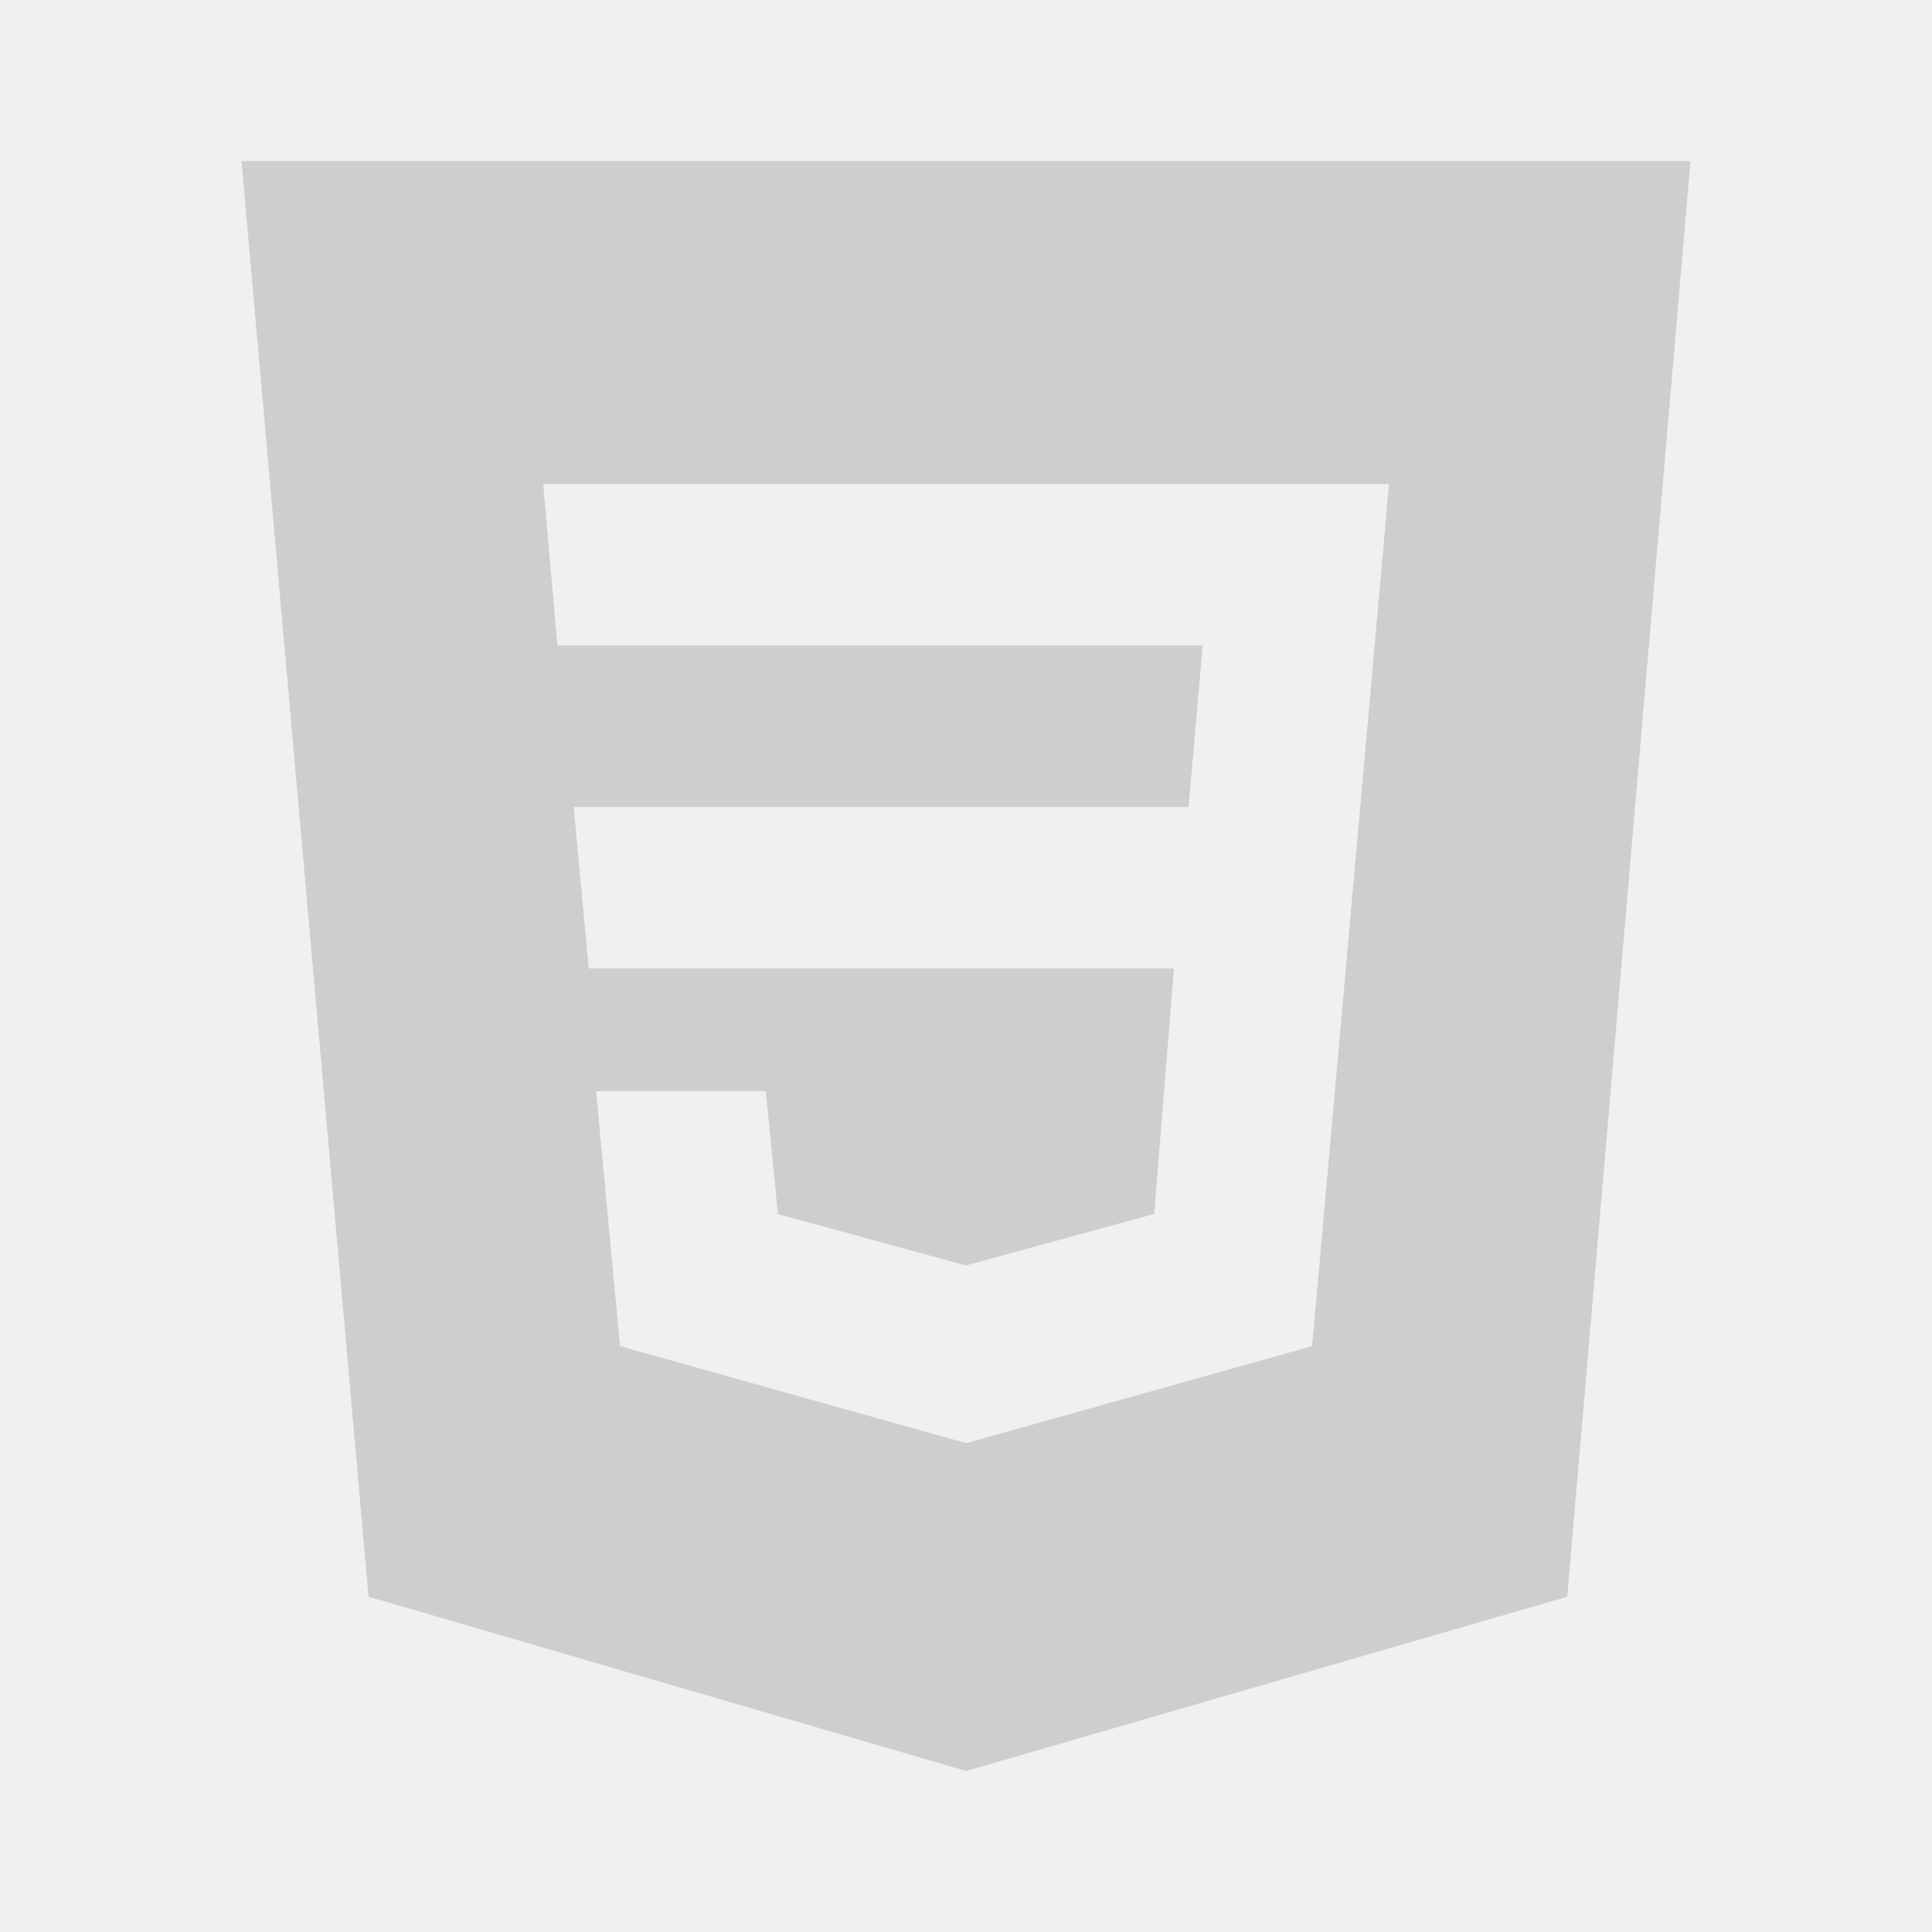
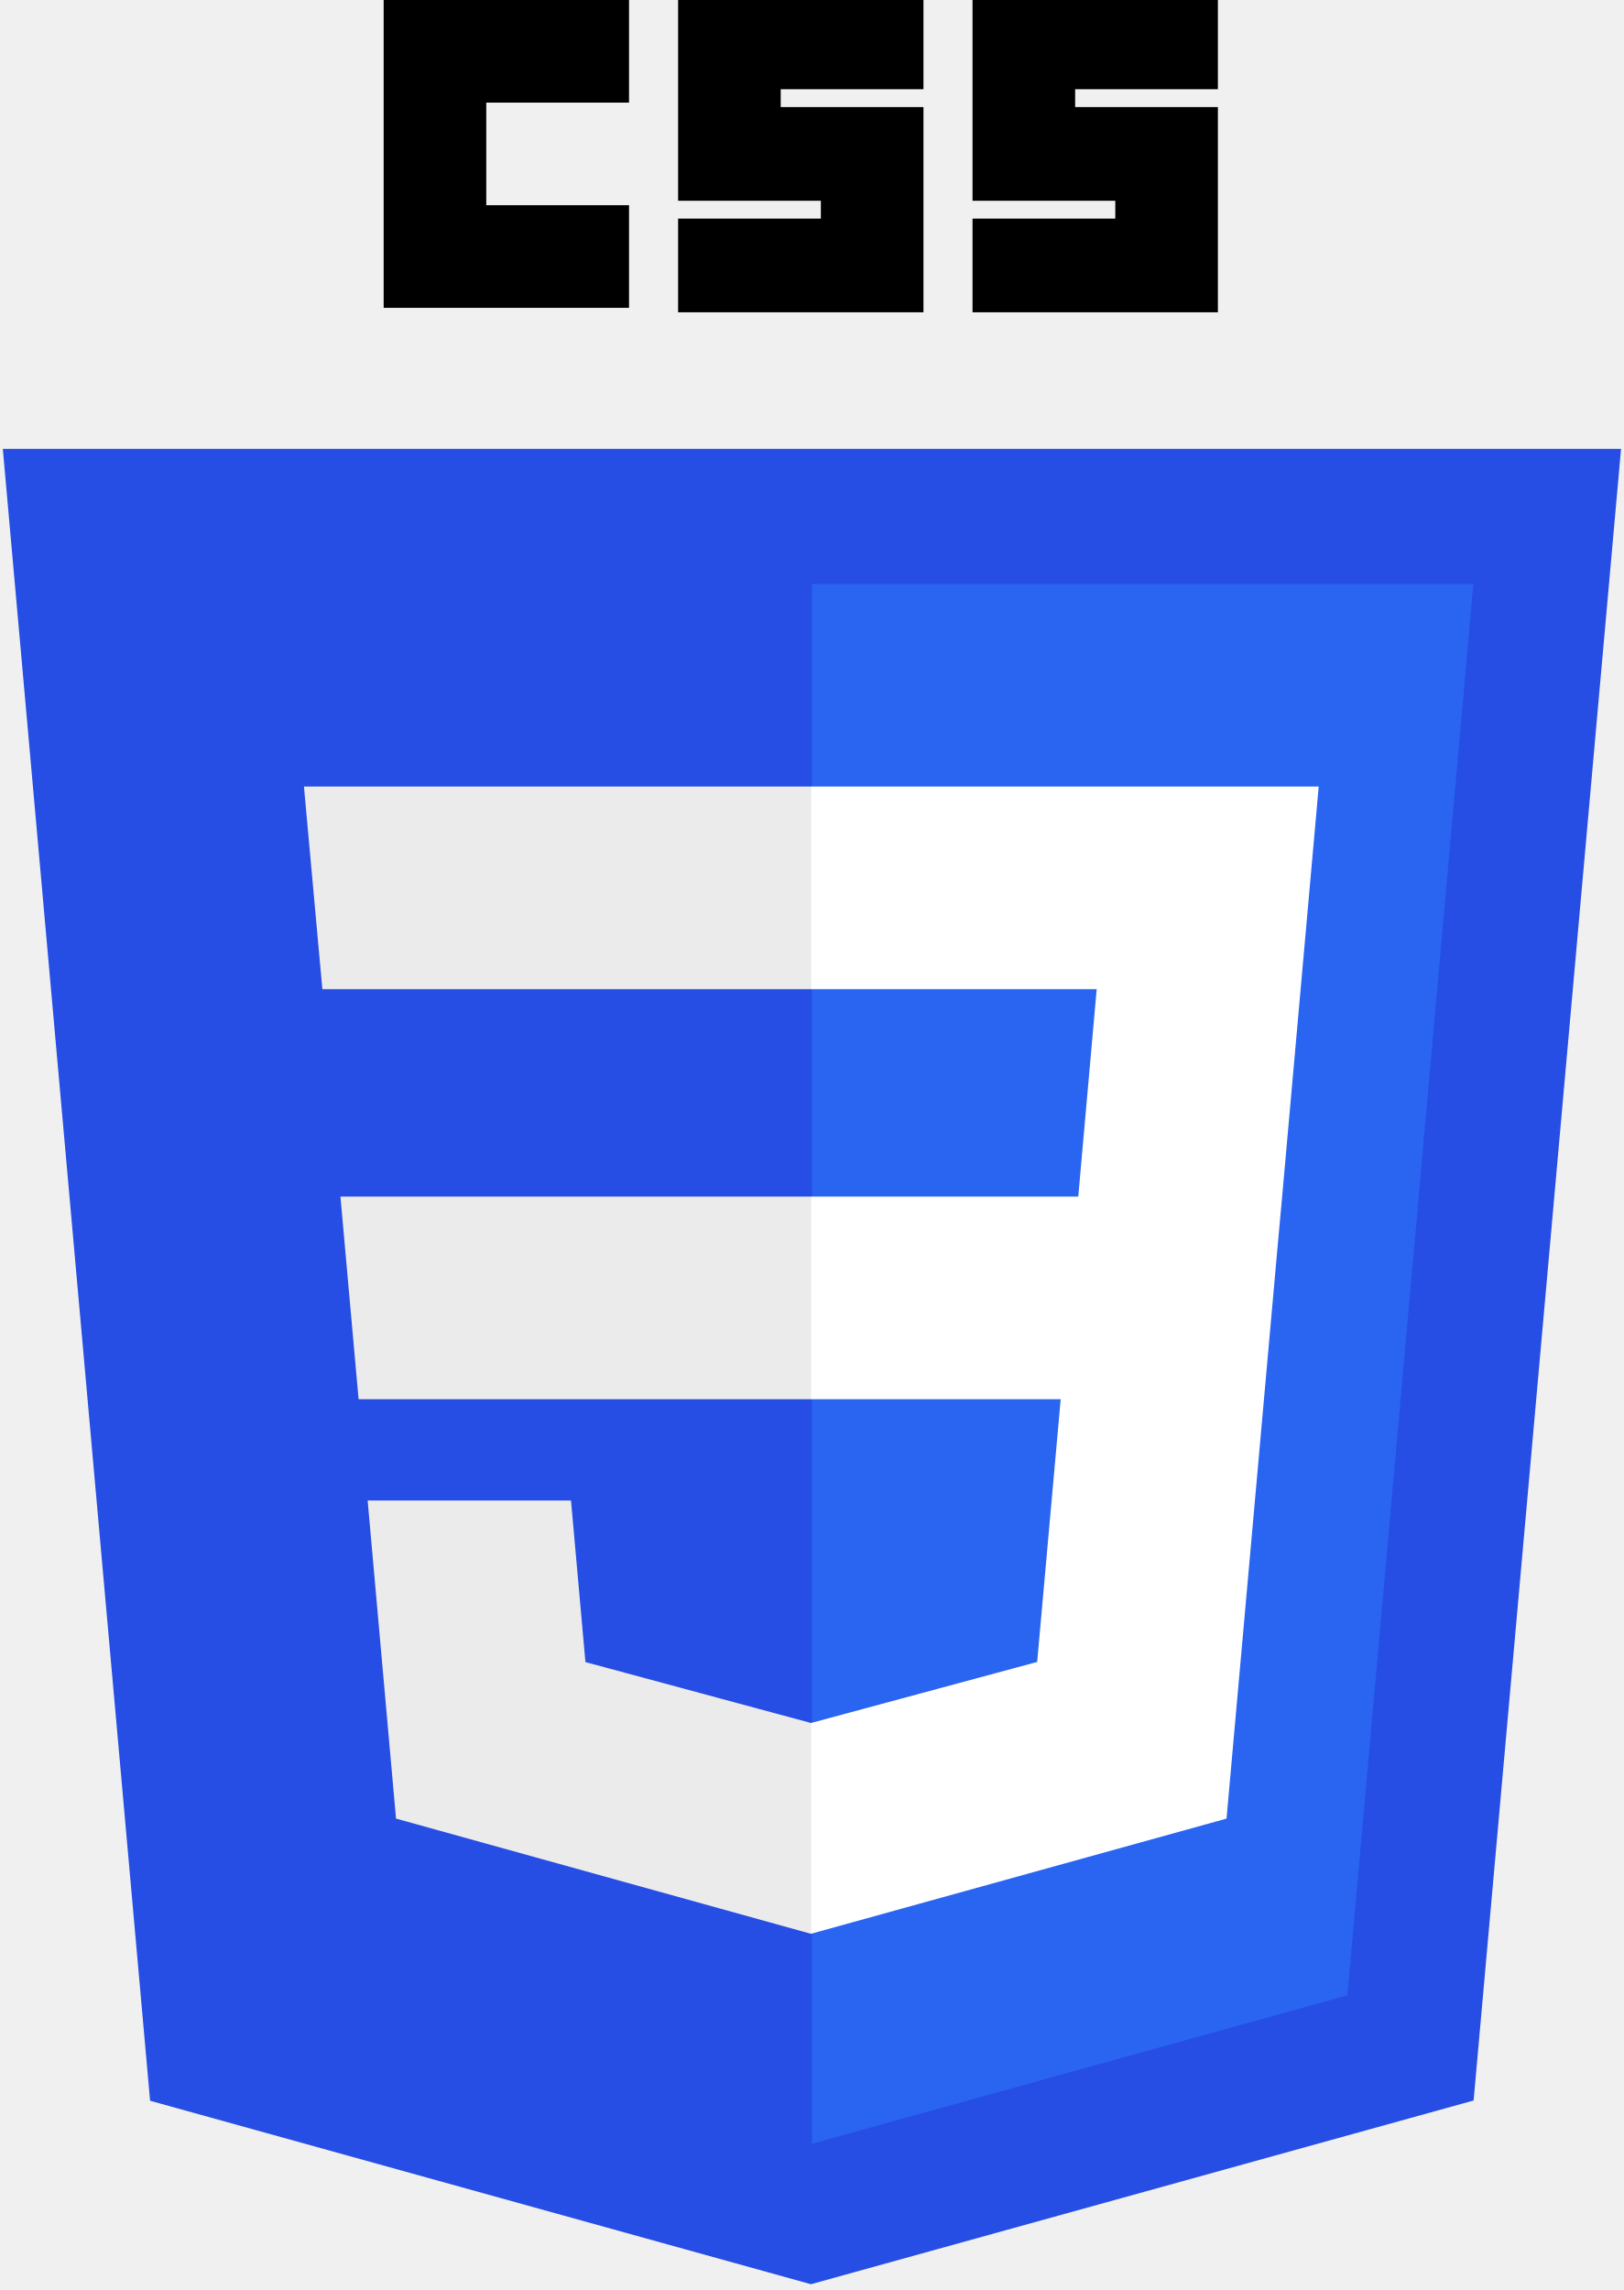
- <svg xmlns="http://www.w3.org/2000/svg" width="24" height="24" viewBox="0 0 24 24" fill="none">
-   <path d="M3 2L4.578 19.834L12.002 22L19.469 19.835L21 2H3ZM16.3 16.722L12.007 17.926H11.998L7.702 16.722L7.405 13.555H9.513L9.663 15.081L11.998 15.72L14.338 15.08L14.583 12.03H7.314L7.126 10.024H14.765L14.94 8.018H6.924L6.748 6.012H17.255L16.3 16.722Z" fill="#CECECE" />
+ <svg xmlns="http://www.w3.org/2000/svg" viewBox="0 0 256 361" version="1.1" preserveAspectRatio="xMidYMid">
+   <g>
+     <path d="M127.844,360.088 L23.662,331.166 L0.445,70.766 L255.555,70.766 L232.314,331.125 L127.844,360.088 L127.844,360.088 Z" fill="#264DE4" />
+     <path d="M212.417,314.547 L232.278,92.057 L128,92.057 L128,337.95 L212.417,314.547 L212.417,314.547 Z" fill="#2965F1" />
+     <path d="M53.669,188.636 L56.531,220.573 L128,220.573 L128,188.636 L53.669,188.636 L53.669,188.636 Z" fill="#EBEBEB" />
+     <path d="M47.917,123.995 L50.82,155.932 L128,155.932 L128,123.995 L47.917,123.995 L47.917,123.995 Z" fill="#EBEBEB" />
+     <path d="M128,271.58 L127.86,271.617 L92.292,262.013 L90.018,236.542 L57.958,236.542 L62.432,286.688 L127.853,304.849 L128,304.808 L128,271.58 L128,271.58 Z" fill="#EBEBEB" />
+     <path d="M60.484,0 L99.165,0 L99.165,16.176 L76.659,16.176 L76.659,32.352 L99.165,32.352 L99.165,48.527 L60.484,48.527 L60.484,0 L60.484,0 Z" fill="#000000" />
+     <path d="M106.901,0 L145.582,0 L145.582,14.066 L123.077,14.066 L123.077,16.879 L145.582,16.879 L145.582,49.231 L106.901,49.231 L106.901,34.462 L129.407,34.462 L129.407,31.648 L106.901,31.648 L106.901,0 L106.901,0 Z" fill="#000000" />
+     <path d="M153.319,0 L192,0 L192,14.066 L169.495,14.066 L169.495,16.879 L192,16.879 L192,49.231 L153.319,49.231 L153.319,34.462 L175.824,34.462 L175.824,31.648 L153.319,31.648 L153.319,0 L153.319,0 Z" fill="#000000" />
+     <path d="M202.127,188.636 L207.892,123.995 L127.89,123.995 L127.89,155.932 L172.892,155.932 L169.986,188.636 L127.89,188.636 L127.89,220.573 L167.217,220.573 L163.509,261.993 L127.89,271.607 L127.89,304.833 L193.362,286.688 L193.843,281.292 L201.348,197.212 L202.127,188.636 L202.127,188.636 Z" fill="#FFFFFF" />
+   </g>
</svg>
